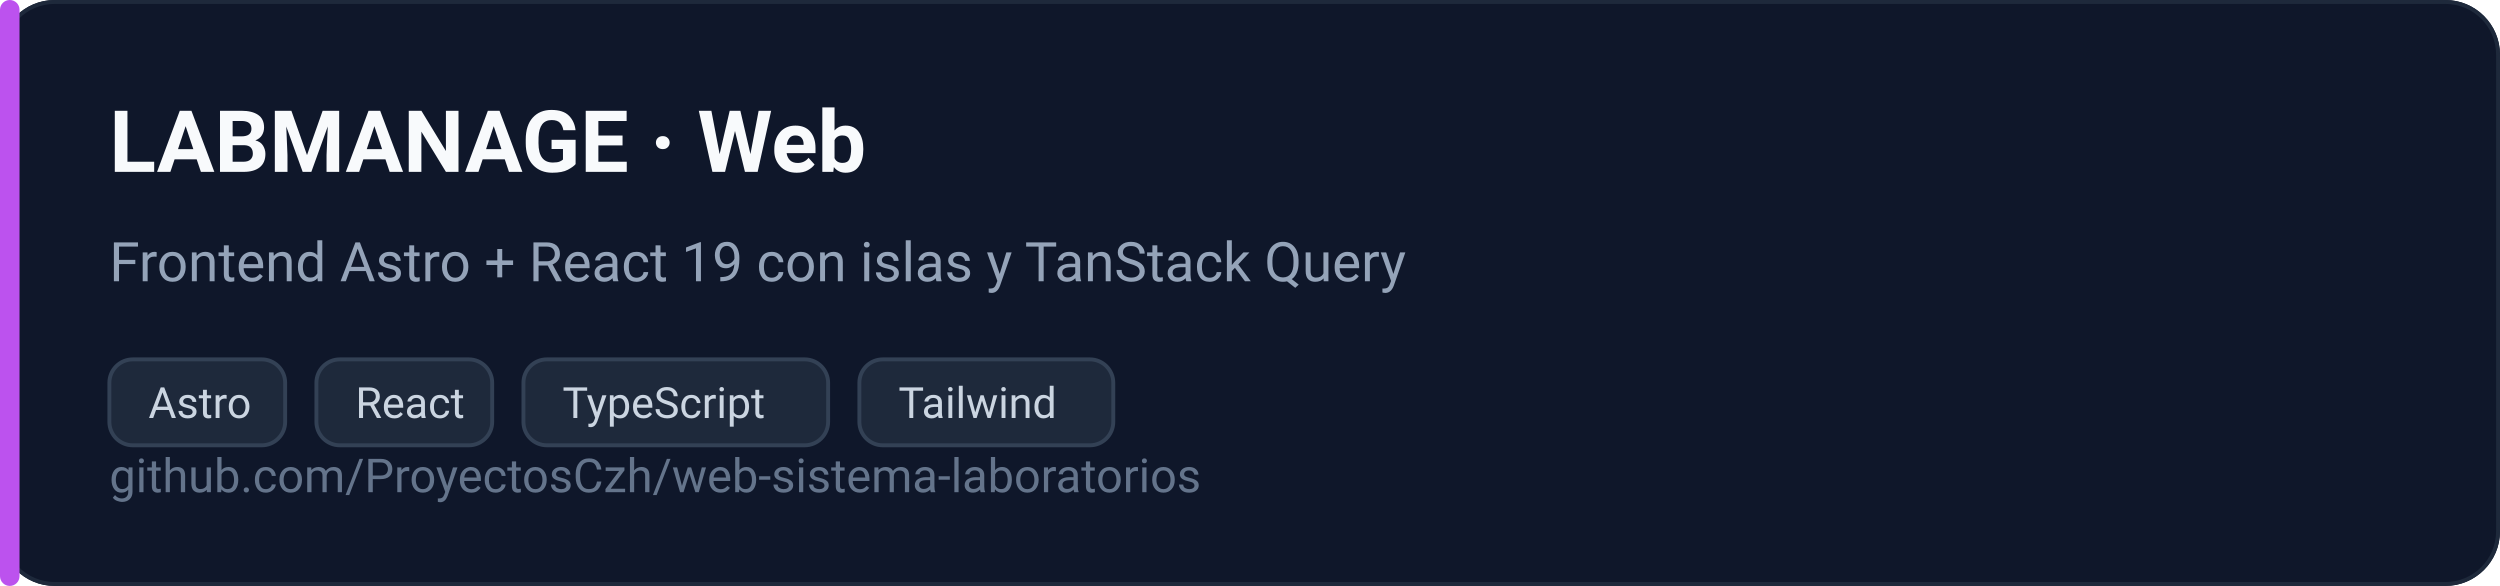
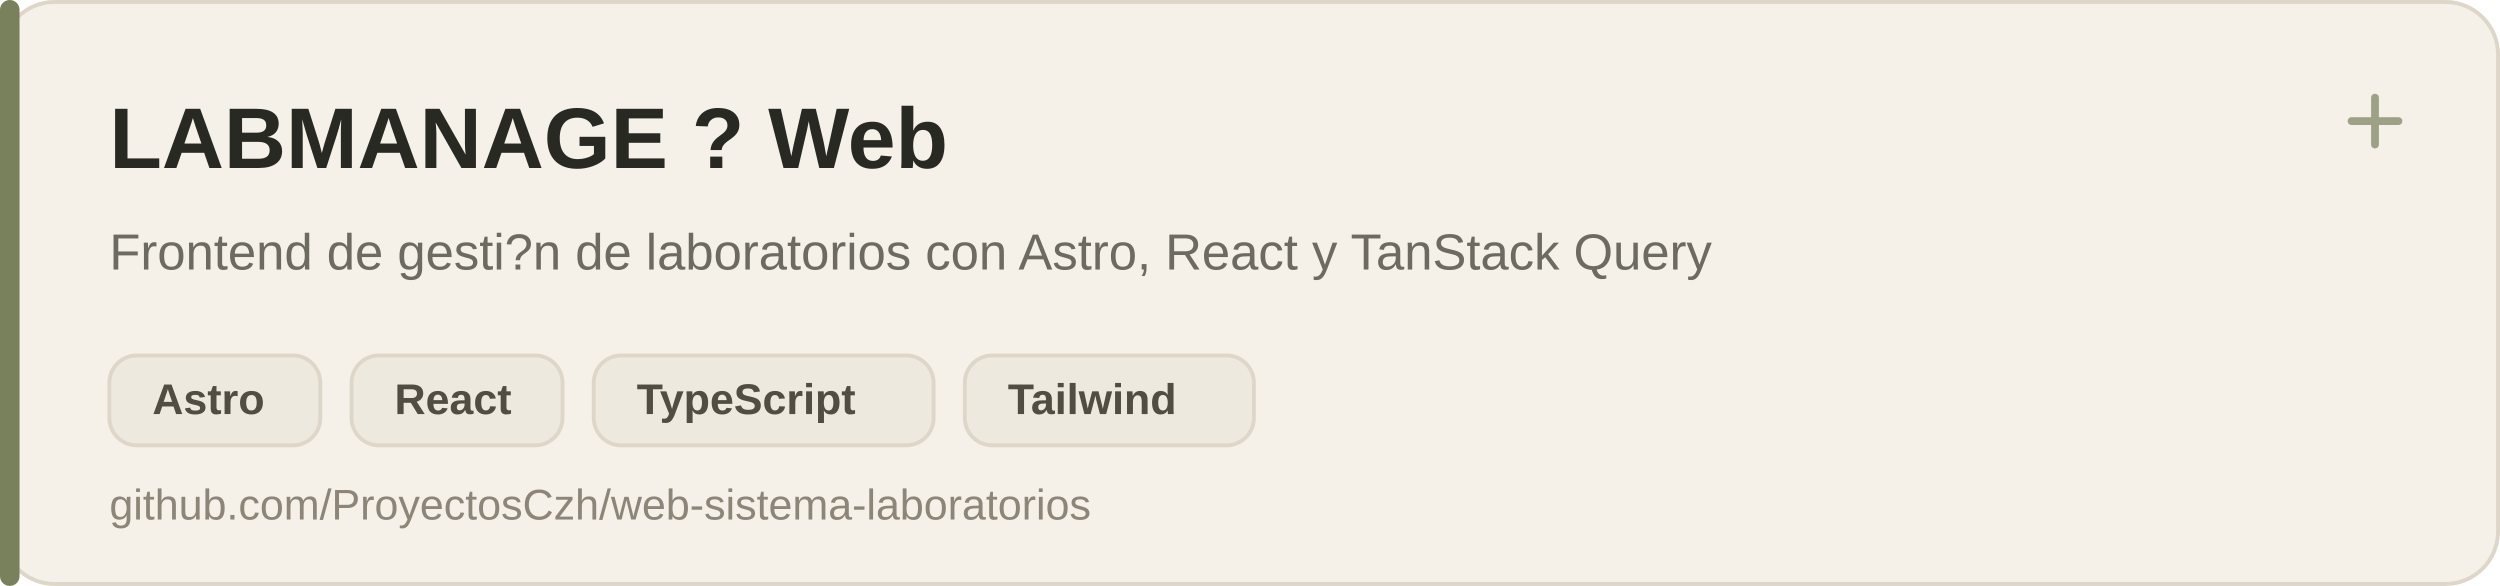
- <svg xmlns="http://www.w3.org/2000/svg" width="640" height="150" viewBox="0 0 640 150" role="img" aria-label="LABMANAGE · Web">
-   <rect width="640" height="150" rx="14" fill="#0F172A" />
-   <rect x="0.5" y="0.5" width="639" height="149" rx="13.5" fill="none" stroke="#1E293B" />
-   <rect x="0" y="0" width="5" height="150" rx="2.5" fill="#BC52EE" />
-   <text x="28" y="44" font-family="-apple-system,Segoe UI,Roboto,Helvetica,Arial,sans-serif" font-size="22" font-weight="700" fill="#F8FAFC">LABMANAGE · Web</text>
-   <text x="28" y="72" font-family="-apple-system,Segoe UI,Roboto,Helvetica,Arial,sans-serif" font-size="14" fill="#94A3B8">Frontend Astro + React 19 con islas y TanStack Query</text>
-   <rect x="28" y="92" width="45" height="22" rx="6" fill="#1E293B" stroke="#334155" />
-   <text x="38" y="107" font-family="-apple-system,Segoe UI,Roboto,Helvetica,Arial,sans-serif" font-size="11" fill="#CBD5E1">Astro</text>
-   <rect x="81" y="92" width="45" height="22" rx="6" fill="#1E293B" stroke="#334155" />
-   <text x="91" y="107" font-family="-apple-system,Segoe UI,Roboto,Helvetica,Arial,sans-serif" font-size="11" fill="#CBD5E1">React</text>
-   <rect x="134" y="92" width="78" height="22" rx="6" fill="#1E293B" stroke="#334155" />
-   <text x="144" y="107" font-family="-apple-system,Segoe UI,Roboto,Helvetica,Arial,sans-serif" font-size="11" fill="#CBD5E1">TypeScript</text>
-   <rect x="220" y="92" width="65" height="22" rx="6" fill="#1E293B" stroke="#334155" />
-   <text x="230" y="107" font-family="-apple-system,Segoe UI,Roboto,Helvetica,Arial,sans-serif" font-size="11" fill="#CBD5E1">Tailwind</text>
-   <text x="28" y="126" font-family="-apple-system,Segoe UI,Roboto,Helvetica,Arial,sans-serif" font-size="12" fill="#64748B">github.com/ProyectosCzh/web-sistema-laboratorios</text>
+ <svg xmlns="http://www.w3.org/2000/svg" width="640" height="150" viewBox="0 0 640 150" role="img" aria-label="LABMANAGE ? Web">
+   <rect width="640" height="150" rx="14" fill="#F5F1E8" />
+   <rect x="0.5" y="0.5" width="639" height="149" rx="13.5" fill="none" stroke="#DED7C9" />
+   <rect width="5" height="150" rx="2.5" fill="#78805C" />
+   <text x="28" y="43" font-family="Segoe UI,Arial,sans-serif" font-size="22" font-weight="700" fill="#292923">LABMANAGE ? Web</text>
+   <text x="28" y="69" font-family="Segoe UI,Arial,sans-serif" font-size="13" fill="#6D6A60">Frontend de gesti?n de laboratorios con Astro, React y TanStack Query</text>
+   <rect x="28" y="91" width="54" height="23" rx="7" fill="#EEE9DF" stroke="#DED7C9" />
+   <text x="39" y="106" font-family="Segoe UI,Arial,sans-serif" font-size="11" font-weight="600" fill="#514D43">Astro</text>
+   <rect x="90" y="91" width="54" height="23" rx="7" fill="#EEE9DF" stroke="#DED7C9" />
+   <text x="101" y="106" font-family="Segoe UI,Arial,sans-serif" font-size="11" font-weight="600" fill="#514D43">React</text>
+   <rect x="152" y="91" width="87" height="23" rx="7" fill="#EEE9DF" stroke="#DED7C9" />
+   <text x="163" y="106" font-family="Segoe UI,Arial,sans-serif" font-size="11" font-weight="600" fill="#514D43">TypeScript</text>
+   <rect x="247" y="91" width="74" height="23" rx="7" fill="#EEE9DF" stroke="#DED7C9" />
+   <text x="258" y="106" font-family="Segoe UI,Arial,sans-serif" font-size="11" font-weight="600" fill="#514D43">Tailwind</text>
+   <text x="28" y="133" font-family="Segoe UI,Arial,sans-serif" font-size="11" fill="#8C8578">github.com/ProyectosCzh/web-sistema-laboratorios</text>
+   <path d="M602 31h12M608 25v12" stroke="#78805C" stroke-width="2" stroke-linecap="round" opacity=".7" />
</svg>
